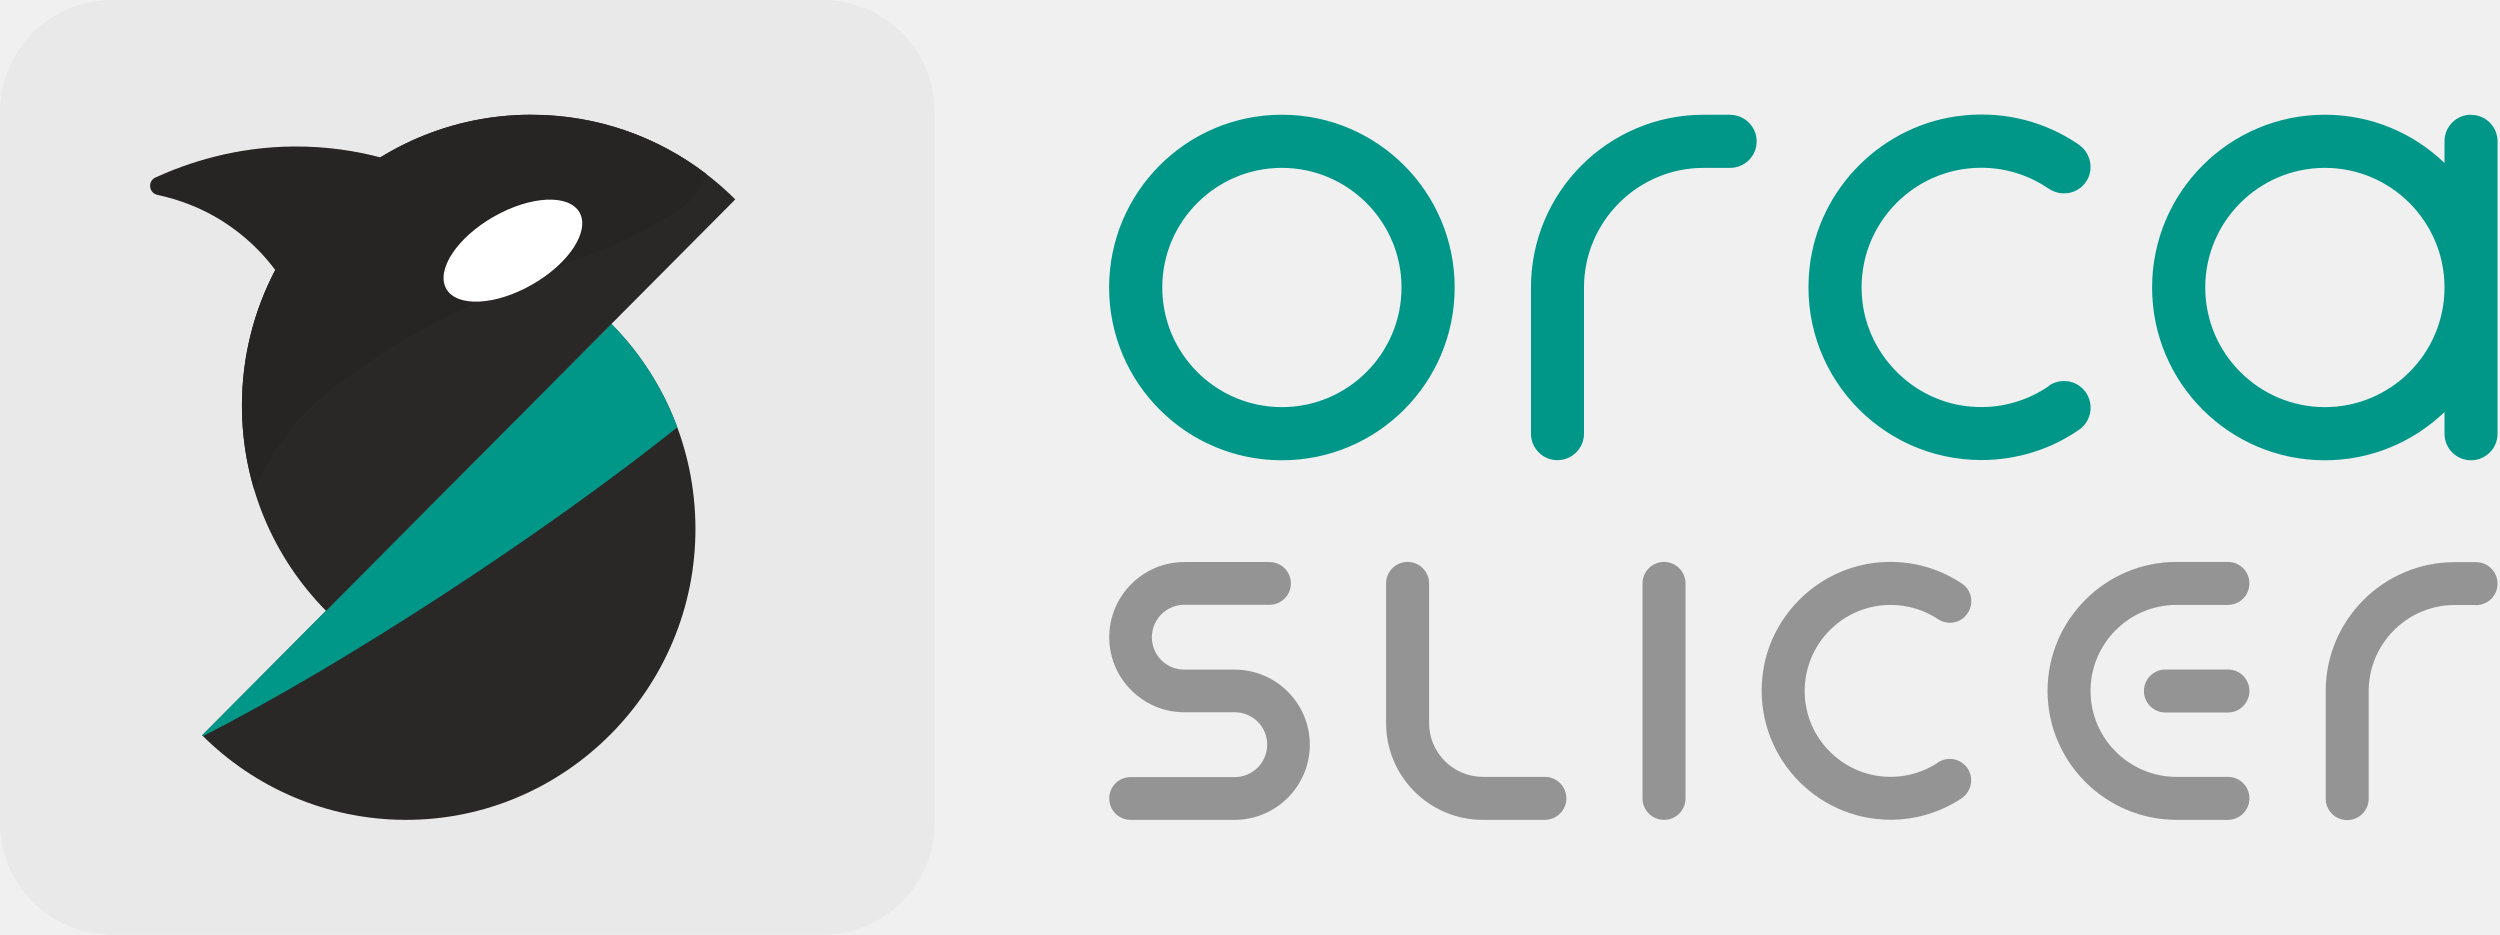
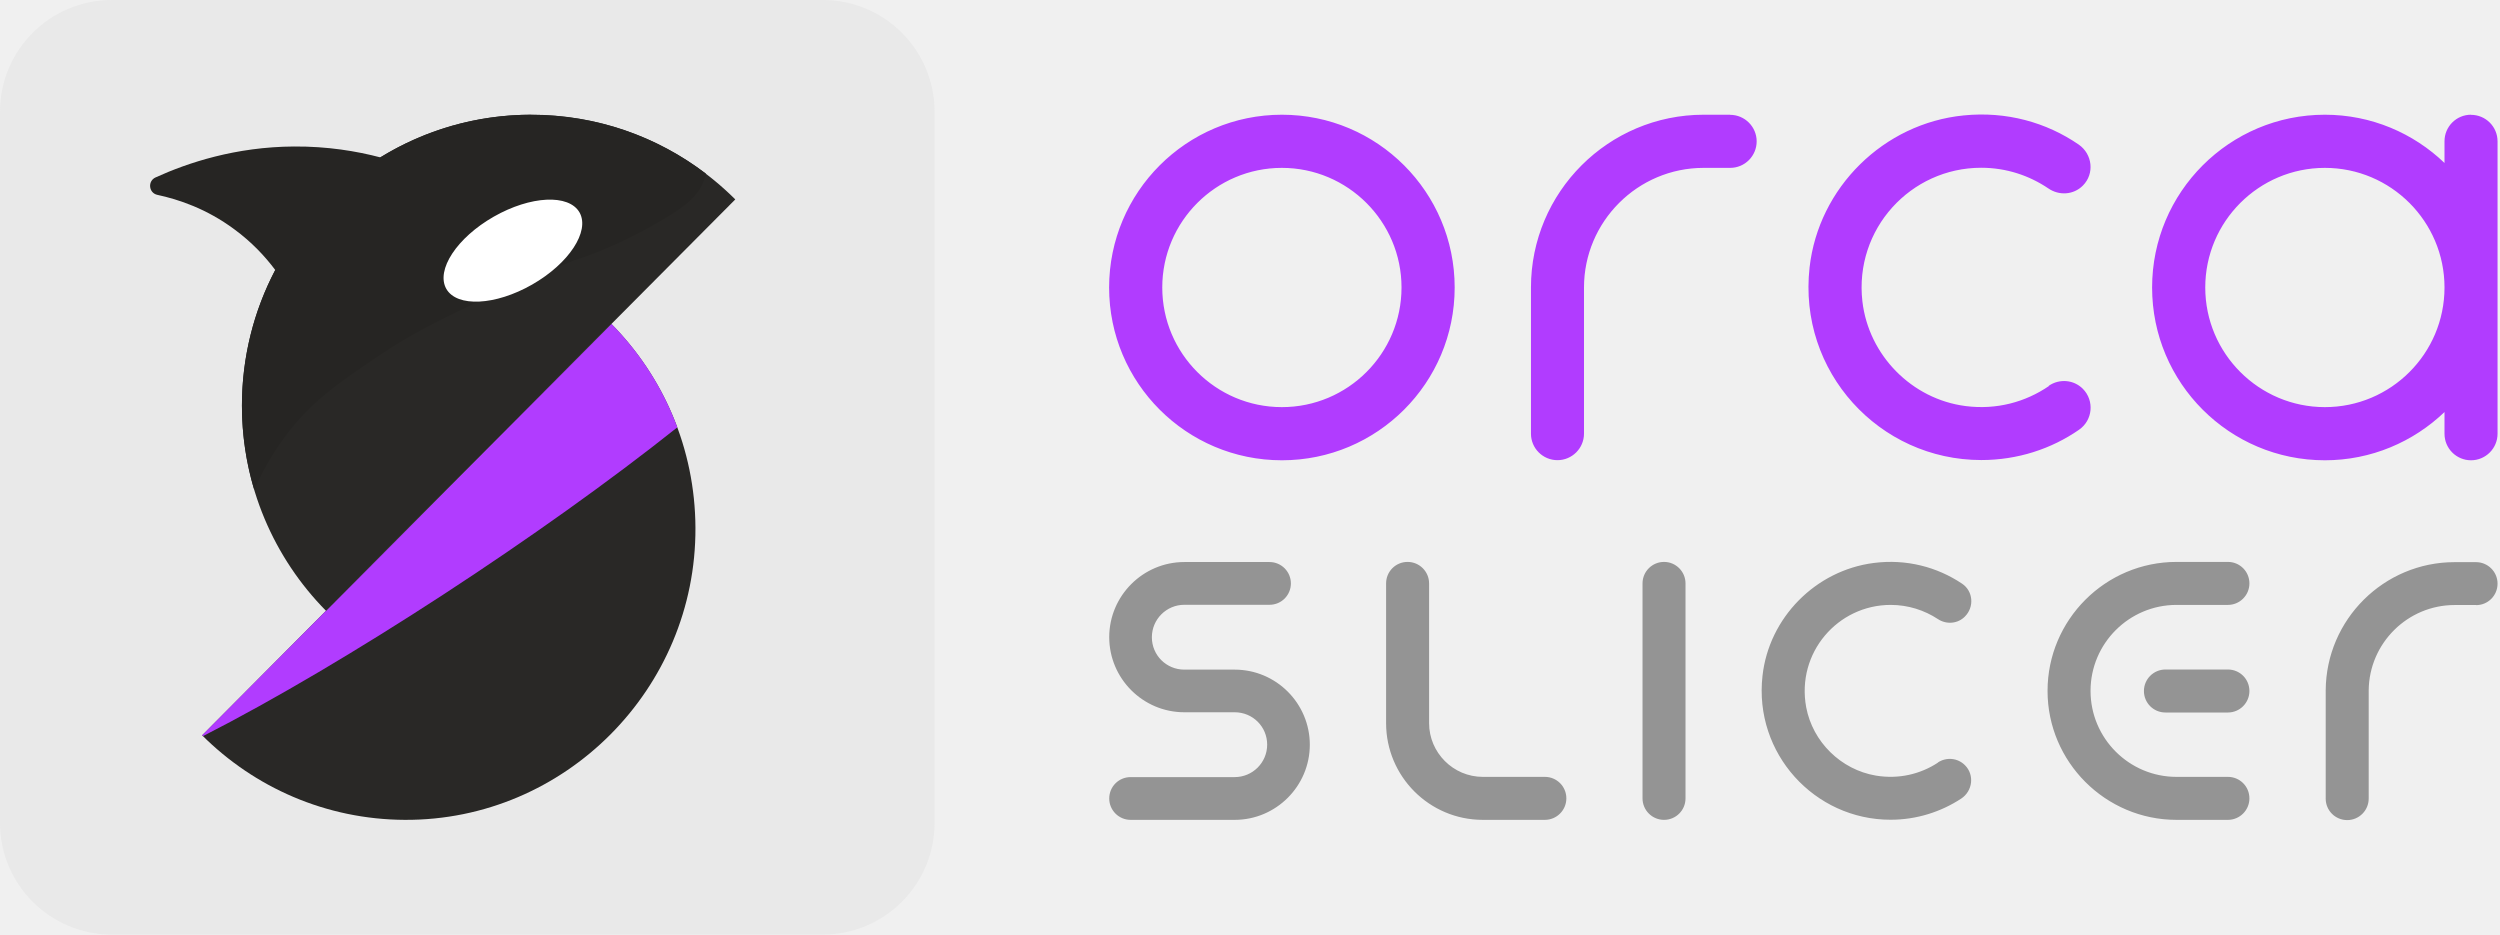
<svg xmlns="http://www.w3.org/2000/svg" id="a" width="214" height="80" viewBox="0 0 214 80">
  <g id="b">
    <g id="c">
      <rect width="80" height="80" rx="9.57" ry="9.57" style="fill:#e9e9e9;" />
    </g>
  </g>
  <g id="d">
    <path id="e" d="M17.3,62.94c4.46,4.45,10.59,7.21,17.36,7.24,13.7.06,24.93-11.22,24.87-25-.03-6.81-2.77-12.97-7.2-17.45L17.31,62.94h0Z" style="fill:#292826;" />
  </g>
  <g id="f">
-     <path id="g" d="M52.32,27.73L17.3,62.94s.05.05.08.07c12.27-6.26,29.08-17.26,40.6-26.43-1.24-3.36-3.19-6.38-5.65-8.87" style="fill:#009789;" />
+     <path id="g" d="M52.32,27.73L17.3,62.94s.05.05.08.07c12.27-6.26,29.08-17.26,40.6-26.43-1.24-3.36-3.19-6.38-5.65-8.87" style="fill:#B13CFF;" />
  </g>
  <g id="h">
    <path id="i" d="M45.48,9.82c-13.67,0-24.77,11.15-24.77,24.91,0,6.85,2.75,13.05,7.2,17.56L62.94,17.07c-4.48-4.47-10.65-7.24-17.46-7.24" style="fill:#292826;" />
  </g>
  <g id="j">
    <path id="k" d="M45.48,9.82c-4.74,0-9.17,1.34-12.93,3.65-2.02-.53-4.52-.95-7.39-.93-5,.03-9.08,1.39-11.85,2.65-.69.32-.58,1.33.16,1.49,1.82.39,4.22,1.19,6.59,2.95,1.5,1.1,2.64,2.33,3.5,3.48-1.82,3.47-2.85,7.42-2.85,11.61,0,2.5.37,4.92,1.05,7.2,1.04-2.32,2.14-3.87,2.5-4.36,2.27-3.13,4.68-4.76,8.23-7.15,2.62-1.77,6.26-3.84,16.7-8.14,0,0,3.27-.92,7.65-3.53,1.75-1.04,3.08-2.02,3.5-3.56.03-.11.06-.22.08-.32-4.15-3.17-9.33-5.04-14.95-5.04" style="fill:#262523;" />
  </g>
  <g id="l">
    <path id="m" d="M49.61,18.19c.9,1.61-.91,4.37-4.06,6.17s-6.44,1.96-7.35.36c-.9-1.61.91-4.37,4.06-6.17,3.15-1.8,6.44-1.96,7.35-.36" style="fill:#fff;" />
  </g>
  <path d="M142.44,48.1c-1.01,0-1.84.82-1.84,1.84v18.4c0,1.01.82,1.84,1.84,1.84s1.84-.82,1.84-1.84v-18.4c0-1.01-.82-1.84-1.84-1.84ZM190.71,48.1h-4.4c-6.09,0-11.04,4.96-11.04,11.04s4.96,11.04,11.04,11.04h4.4c1.01,0,1.84-.82,1.84-1.84s-.82-1.84-1.84-1.84h-4.4c-4.06,0-7.36-3.3-7.36-7.36s3.3-7.36,7.36-7.36h4.4c1.01,0,1.84-.82,1.84-1.84s-.82-1.84-1.84-1.84v-.02.02ZM190.71,57.31h-5.35c-1.01,0-1.84.82-1.84,1.84s.82,1.84,1.84,1.84h5.35c1.01,0,1.84-.82,1.84-1.84s-.82-1.84-1.84-1.84ZM105.69,70.18h-8.91c-1.01,0-1.83-.82-1.83-1.83s.81-1.83,1.83-1.83h8.91c1.53,0,2.78-1.24,2.78-2.78s-1.24-2.77-2.78-2.77h-4.31c-3.55,0-6.43-2.89-6.43-6.43s2.89-6.43,6.43-6.43h7.29c1.01,0,1.83.82,1.83,1.83s-.81,1.83-1.83,1.83h-7.29c-1.53,0-2.78,1.24-2.78,2.78s1.24,2.77,2.78,2.77h4.31c3.55,0,6.43,2.89,6.43,6.43s-2.89,6.43-6.43,6.43h0ZM165.89,65.28c-1.49.98-3.35,1.44-5.32,1.11-2.99-.51-5.4-2.88-5.96-5.85-.86-4.67,2.71-8.76,7.23-8.76,1.49,0,2.88.45,4.04,1.21.73.49,1.71.41,2.32-.22h0c.81-.81.71-2.17-.25-2.81-2.12-1.42-4.76-2.13-7.56-1.77-4.98.64-8.97,4.69-9.52,9.66-.75,6.65,4.46,12.32,10.96,12.32,2.23,0,4.31-.67,6.05-1.81.98-.65,1.15-2.03.32-2.86h0c-.63-.63-1.59-.71-2.32-.23h.01ZM132.24,66.5h-5.31c-2.53,0-4.6-2.07-4.6-4.6v-11.96c0-1.01-.82-1.84-1.84-1.84s-1.84.82-1.84,1.84v11.96c0,4.57,3.71,8.28,8.28,8.28h5.31c1.01,0,1.84-.82,1.84-1.84s-.82-1.84-1.84-1.84h0ZM211.96,51.79h-1.84c-4.03,0-7.32,3.27-7.36,7.3v9.27c0,1.01-.82,1.84-1.84,1.84s-1.84-.82-1.84-1.84v-9.27c.04-6.06,4.98-10.97,11.03-10.97h1.84c1.01,0,1.84.82,1.84,1.84s-.82,1.84-1.84,1.84h0Z" style="fill:#949494;" />
-   <path d="M109.73,14.37c5.64,0,10.24,4.59,10.24,10.24s-4.59,10.24-10.24,10.24-10.24-4.59-10.24-10.24,4.59-10.24,10.24-10.24M109.73,9.82c-8.16,0-14.79,6.62-14.79,14.79s6.62,14.79,14.79,14.79,14.79-6.62,14.79-14.79-6.62-14.79-14.79-14.79h0ZM211.52,9.82c-1.26,0-2.27,1.02-2.27,2.27v1.86c-2.66-2.55-6.26-4.13-10.24-4.13-8.16,0-14.79,6.62-14.79,14.79s6.62,14.79,14.79,14.79c3.97,0,7.58-1.58,10.24-4.13v1.86c0,1.26,1.02,2.27,2.27,2.27s2.27-1.02,2.27-2.27V12.1c0-1.26-1.02-2.27-2.27-2.27h0ZM199.01,34.85c-5.64,0-10.24-4.59-10.24-10.24s4.59-10.24,10.24-10.24,10.24,4.59,10.24,10.24-4.59,10.24-10.24,10.24ZM148.11,9.82h-2.27c-8.16,0-14.79,6.62-14.79,14.79v12.51c0,1.26,1.02,2.27,2.27,2.27s2.27-1.02,2.27-2.27v-12.51c0-5.64,4.59-10.24,10.24-10.24h2.27c1.26,0,2.27-1.02,2.27-2.27s-1.02-2.27-2.27-2.27h0ZM175.38,33.05c-1.99,1.36-4.47,2.05-7.12,1.71-4.61-.59-8.31-4.35-8.84-8.97-.7-6.18,4.13-11.43,10.17-11.43,2.14,0,4.11.66,5.75,1.77.92.63,2.15.56,2.95-.24h0c1.02-1.02.83-2.7-.36-3.52-2.75-1.89-6.18-2.86-9.84-2.49-6.85.68-12.42,6.17-13.19,13.01-1,8.93,5.97,16.49,14.7,16.49,3.11,0,5.99-.95,8.36-2.59,1.18-.81,1.34-2.49.33-3.51h0c-.78-.78-2-.88-2.91-.26v.02h0Z" style="fill:#009789;" />
+   <path d="M109.73,14.37c5.64,0,10.24,4.59,10.24,10.24s-4.59,10.24-10.24,10.24-10.24-4.59-10.24-10.24,4.59-10.24,10.24-10.24M109.73,9.82c-8.16,0-14.79,6.62-14.79,14.79s6.62,14.79,14.79,14.79,14.79-6.62,14.79-14.79-6.62-14.79-14.79-14.79h0ZM211.52,9.82c-1.26,0-2.27,1.02-2.27,2.27v1.86c-2.66-2.55-6.26-4.13-10.24-4.13-8.16,0-14.79,6.62-14.79,14.79s6.62,14.79,14.79,14.79c3.97,0,7.58-1.58,10.24-4.13v1.86c0,1.26,1.02,2.27,2.27,2.27s2.27-1.02,2.27-2.27V12.1c0-1.26-1.02-2.27-2.27-2.27h0ZM199.01,34.85c-5.64,0-10.24-4.59-10.24-10.24s4.59-10.24,10.24-10.24,10.24,4.59,10.24,10.24-4.59,10.24-10.24,10.24ZM148.11,9.82h-2.27c-8.16,0-14.79,6.62-14.79,14.79v12.51c0,1.26,1.02,2.27,2.27,2.27s2.27-1.02,2.27-2.27v-12.51c0-5.64,4.59-10.24,10.24-10.24h2.27c1.26,0,2.27-1.02,2.27-2.27s-1.02-2.27-2.27-2.27h0ZM175.38,33.05c-1.99,1.36-4.47,2.05-7.12,1.71-4.61-.59-8.31-4.35-8.84-8.97-.7-6.18,4.13-11.43,10.17-11.43,2.14,0,4.11.66,5.75,1.77.92.63,2.15.56,2.95-.24h0c1.02-1.02.83-2.7-.36-3.52-2.75-1.89-6.18-2.86-9.84-2.49-6.85.68-12.42,6.17-13.19,13.01-1,8.93,5.97,16.49,14.7,16.49,3.11,0,5.99-.95,8.36-2.59,1.18-.81,1.34-2.49.33-3.51h0c-.78-.78-2-.88-2.91-.26v.02h0Z" style="fill:#B13CFF;" />
</svg>
